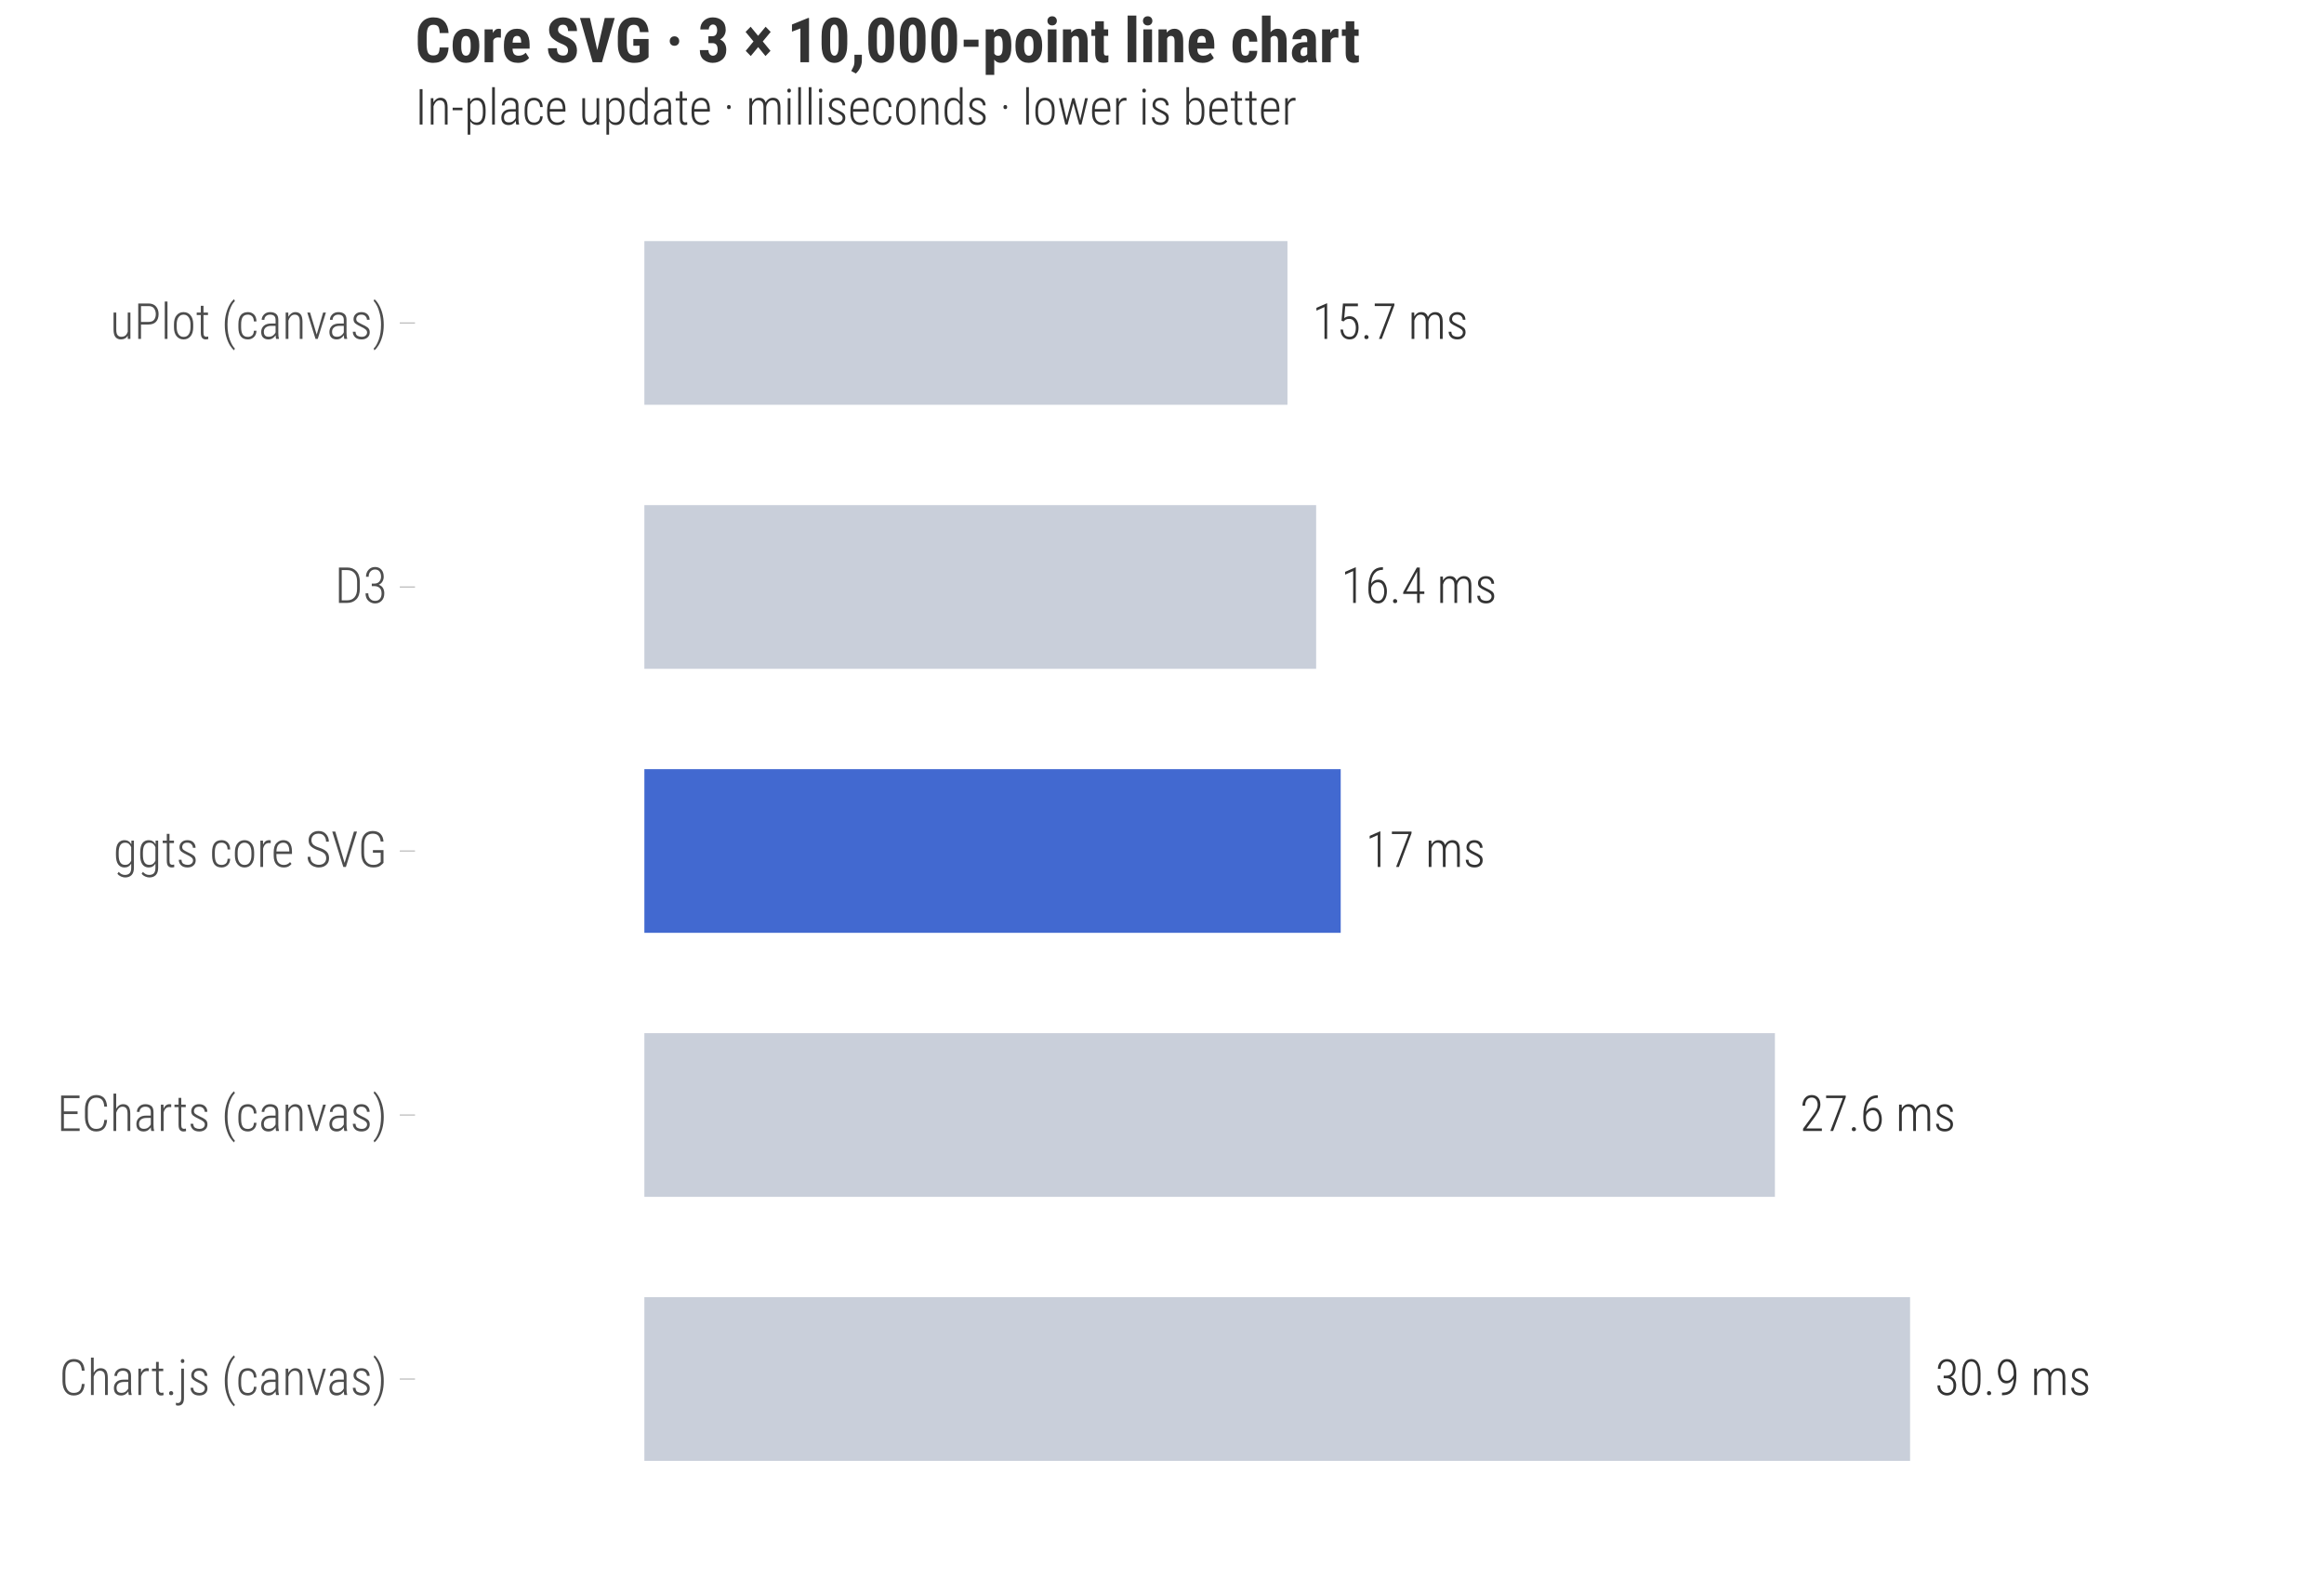
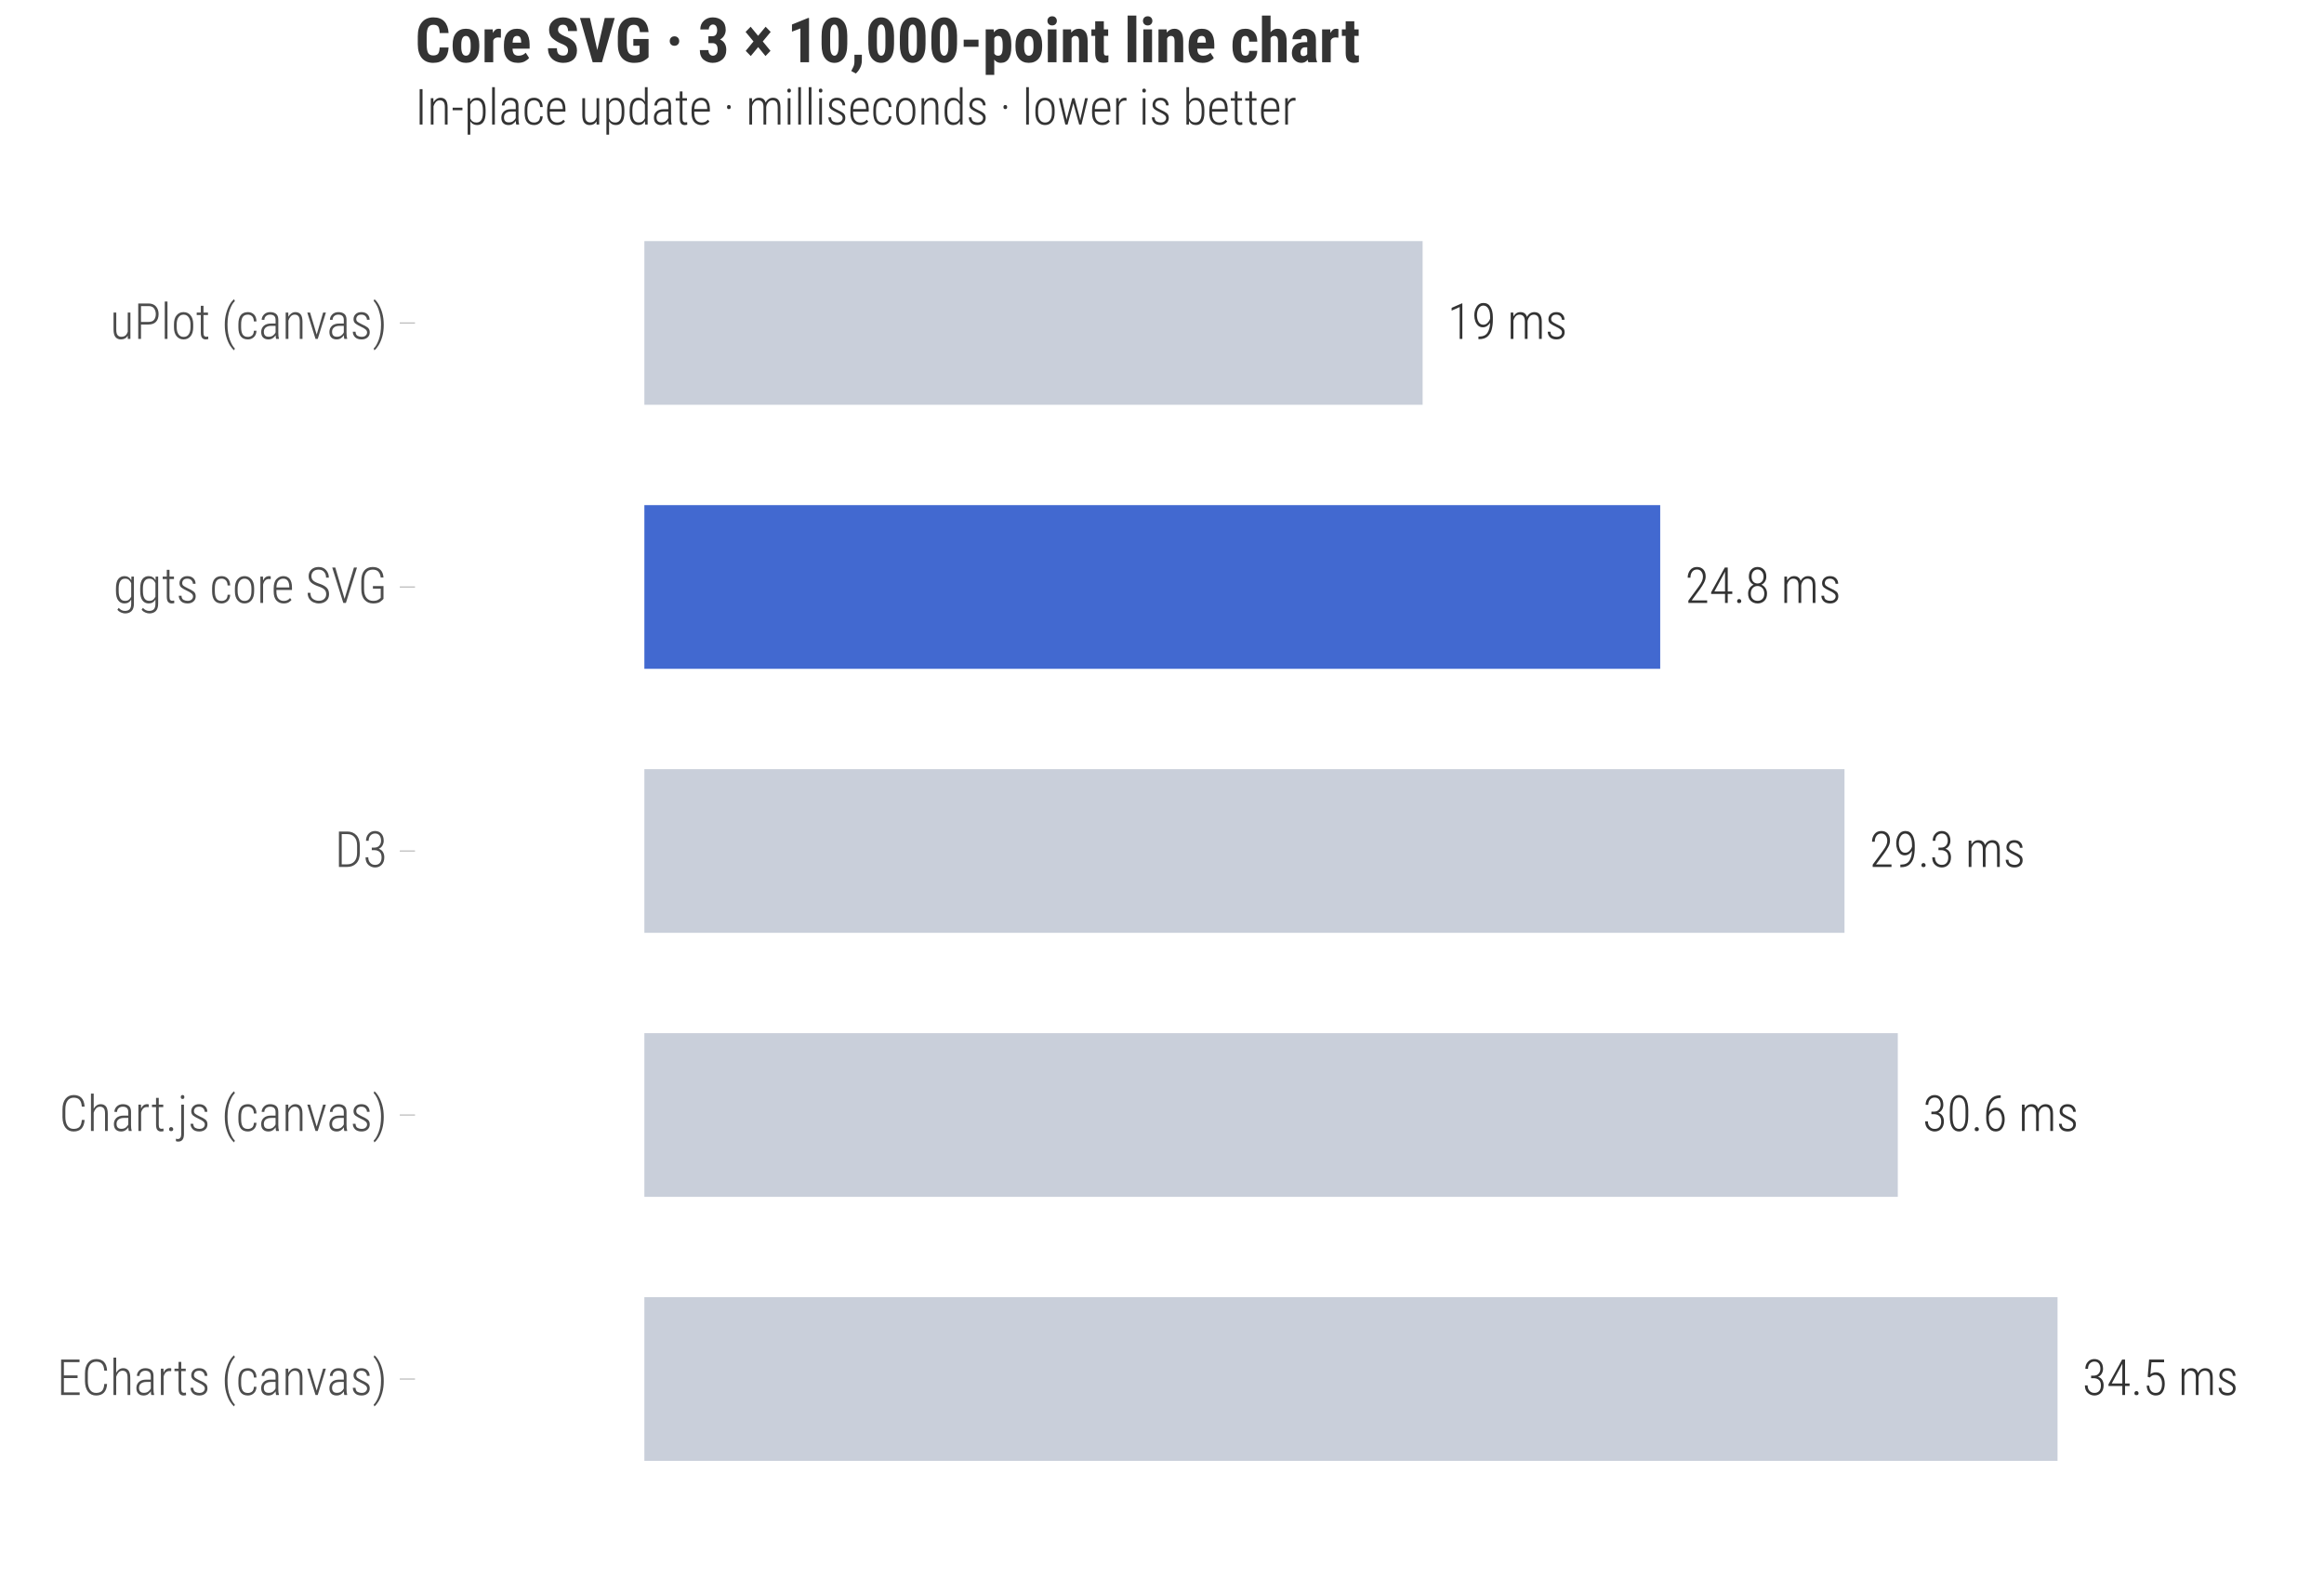
- <svg xmlns="http://www.w3.org/2000/svg" width="560" height="380" viewBox="0 0 560 380" role="img" aria-label="Core SVG · 3 × 10,000-point line chart. In-place update · milliseconds · lower is better. uPlot (canvas): 15.7 ms; D3: 16.4 ms; ggts core SVG: 17 ms; ECharts (canvas): 27.6 ms; Chart.js (canvas): 30.9 ms." class="gg-plot" font-family="&quot;Roboto Condensed&quot;, &quot;Arial Narrow&quot;, Arial, sans-serif" font-size="11" font-weight="300" text-rendering="optimizeLegibility" shape-rendering="geometricPrecision">
+ <svg xmlns="http://www.w3.org/2000/svg" width="560" height="380" viewBox="0 0 560 380" role="img" aria-label="Core SVG · 3 × 10,000-point line chart. In-place update · milliseconds · lower is better. uPlot (canvas): 19 ms; ggts core SVG: 24.8 ms; D3: 29.3 ms; Chart.js (canvas): 30.6 ms; ECharts (canvas): 34.5 ms." class="gg-plot" font-family="&quot;Roboto Condensed&quot;, &quot;Arial Narrow&quot;, Arial, sans-serif" font-size="11" font-weight="300" text-rendering="optimizeLegibility" shape-rendering="geometricPrecision">
  <rect class="gg-paper" width="560" height="380" fill="var(--gg-paper, #ffffff)" />
  <text class="gg-title" x="100" y="15" font-size="15" font-weight="700" fill="var(--gg-ink, #333333)">Core SVG · 3 × 10,000-point line chart</text>
  <text class="gg-subtitle" x="100" y="30" font-size="12" font-weight="300" fill="var(--gg-ink, #333333)">In-place update · milliseconds · lower is better</text>
  <defs>
    <clipPath id="gg-clip-0">
      <rect width="456" height="318" />
    </clipPath>
  </defs>
  <g class="gg-panel" data-panel="0" transform="translate(100,46)">
    <rect class="gg-panel-background" width="456" height="318" fill="var(--gg-panel, #ffffff)" />
    <g class="gg-grid" stroke="var(--gg-grid, transparent)" stroke-width="0.25" vector-effect="non-scaling-stroke">
      <line x1="55.27" y1="0" x2="55.27" y2="318" />
      <line x1="153.97" y1="0" x2="153.97" y2="318" />
      <line x1="252.68" y1="0" x2="252.68" y2="318" />
      <line x1="351.38" y1="0" x2="351.38" y2="318" />
      <line x1="450.08" y1="0" x2="450.08" y2="318" />
      <line x1="0" y1="31.8" x2="456" y2="31.8" />
      <line x1="0" y1="95.4" x2="456" y2="95.4" />
      <line x1="0" y1="159" x2="456" y2="159" />
      <line x1="0" y1="222.6" x2="456" y2="222.6" />
      <line x1="0" y1="286.2" x2="456" y2="286.2" />
    </g>
    <g class="gg-marks" clip-path="url(#gg-clip-0)">
      <g class="gg-batch gg-rects" data-layer="0">
-         <rect x="55.27" y="12.08" width="154.96" height="39.43" fill="#c9cfda" />
-         <rect x="55.27" y="75.68" width="161.87" height="39.43" fill="#c9cfda" />
-         <rect x="55.27" y="139.28" width="167.79" height="39.43" fill="#4269d0" />
-         <rect x="55.27" y="202.88" width="272.42" height="39.43" fill="#c9cfda" />
-         <rect x="55.27" y="266.48" width="304.99" height="39.43" fill="#c9cfda" />
+         <rect x="55.27" y="12.08" width="187.53" height="39.43" fill="#c9cfda" />
+         <rect x="55.27" y="75.68" width="244.78" height="39.43" fill="#4269d0" />
+         <rect x="55.27" y="139.28" width="289.19" height="39.43" fill="#c9cfda" />
+         <rect x="55.27" y="202.88" width="302.03" height="39.43" fill="#c9cfda" />
+         <rect x="55.27" y="266.48" width="340.52" height="39.43" fill="#c9cfda" />
      </g>
      <g class="gg-batch gg-glyphs" data-layer="1" font-size="12" text-anchor="start">
-         <text x="216.23" y="31.8" dy="0.32em" fill="var(--gg-ink, #333333)">15.7 ms</text>
-         <text x="223.14" y="95.4" dy="0.32em" fill="var(--gg-ink, #333333)">16.4 ms</text>
-         <text x="229.06" y="159" dy="0.32em" fill="var(--gg-ink, #333333)">17 ms</text>
-         <text x="333.69" y="222.6" dy="0.32em" fill="var(--gg-ink, #333333)">27.6 ms</text>
-         <text x="366.26" y="286.2" dy="0.32em" fill="var(--gg-ink, #333333)">30.9 ms</text>
+         <text x="248.81" y="31.8" dy="0.32em" fill="var(--gg-ink, #333333)">19 ms</text>
+         <text x="306.05" y="95.4" dy="0.32em" fill="var(--gg-ink, #333333)">24.8 ms</text>
+         <text x="350.47" y="159" dy="0.32em" fill="var(--gg-ink, #333333)">29.3 ms</text>
+         <text x="363.3" y="222.6" dy="0.32em" fill="var(--gg-ink, #333333)">30.6 ms</text>
+         <text x="401.79" y="286.2" dy="0.32em" fill="var(--gg-ink, #333333)">34.5 ms</text>
      </g>
    </g>
    <rect class="gg-panel-border" width="456" height="318" fill="none" stroke="var(--gg-panelBorder, transparent)" stroke-width="0.5" vector-effect="non-scaling-stroke" />
  </g>
  <g class="gg-axis gg-axis-y" transform="translate(100,46)">
    <g class="gg-tick" transform="translate(0,31.8)">
      <line x2="-3.67" stroke="var(--gg-tickColor, #b3b3b3)" stroke-width="0.25" vector-effect="non-scaling-stroke" />
      <text x="-6.67" dy="0.32em" text-anchor="end" fill="var(--gg-axisText, #4d4d4d)" font-size="12" font-weight="300">uPlot (canvas)</text>
    </g>
    <g class="gg-tick" transform="translate(0,95.4)">
      <line x2="-3.67" stroke="var(--gg-tickColor, #b3b3b3)" stroke-width="0.25" vector-effect="non-scaling-stroke" />
-       <text x="-6.67" dy="0.32em" text-anchor="end" fill="var(--gg-axisText, #4d4d4d)" font-size="12" font-weight="300">D3</text>
+       <text x="-6.67" dy="0.32em" text-anchor="end" fill="var(--gg-axisText, #4d4d4d)" font-size="12" font-weight="300">ggts core SVG</text>
    </g>
    <g class="gg-tick" transform="translate(0,159)">
      <line x2="-3.67" stroke="var(--gg-tickColor, #b3b3b3)" stroke-width="0.25" vector-effect="non-scaling-stroke" />
-       <text x="-6.67" dy="0.32em" text-anchor="end" fill="var(--gg-axisText, #4d4d4d)" font-size="12" font-weight="300">ggts core SVG</text>
+       <text x="-6.67" dy="0.32em" text-anchor="end" fill="var(--gg-axisText, #4d4d4d)" font-size="12" font-weight="300">D3</text>
    </g>
    <g class="gg-tick" transform="translate(0,222.6)">
      <line x2="-3.67" stroke="var(--gg-tickColor, #b3b3b3)" stroke-width="0.25" vector-effect="non-scaling-stroke" />
-       <text x="-6.67" dy="0.32em" text-anchor="end" fill="var(--gg-axisText, #4d4d4d)" font-size="12" font-weight="300">ECharts (canvas)</text>
+       <text x="-6.67" dy="0.32em" text-anchor="end" fill="var(--gg-axisText, #4d4d4d)" font-size="12" font-weight="300">Chart.js (canvas)</text>
    </g>
    <g class="gg-tick" transform="translate(0,286.2)">
      <line x2="-3.67" stroke="var(--gg-tickColor, #b3b3b3)" stroke-width="0.25" vector-effect="non-scaling-stroke" />
-       <text x="-6.67" dy="0.32em" text-anchor="end" fill="var(--gg-axisText, #4d4d4d)" font-size="12" font-weight="300">Chart.js (canvas)</text>
+       <text x="-6.67" dy="0.32em" text-anchor="end" fill="var(--gg-axisText, #4d4d4d)" font-size="12" font-weight="300">ECharts (canvas)</text>
    </g>
  </g>
</svg>
